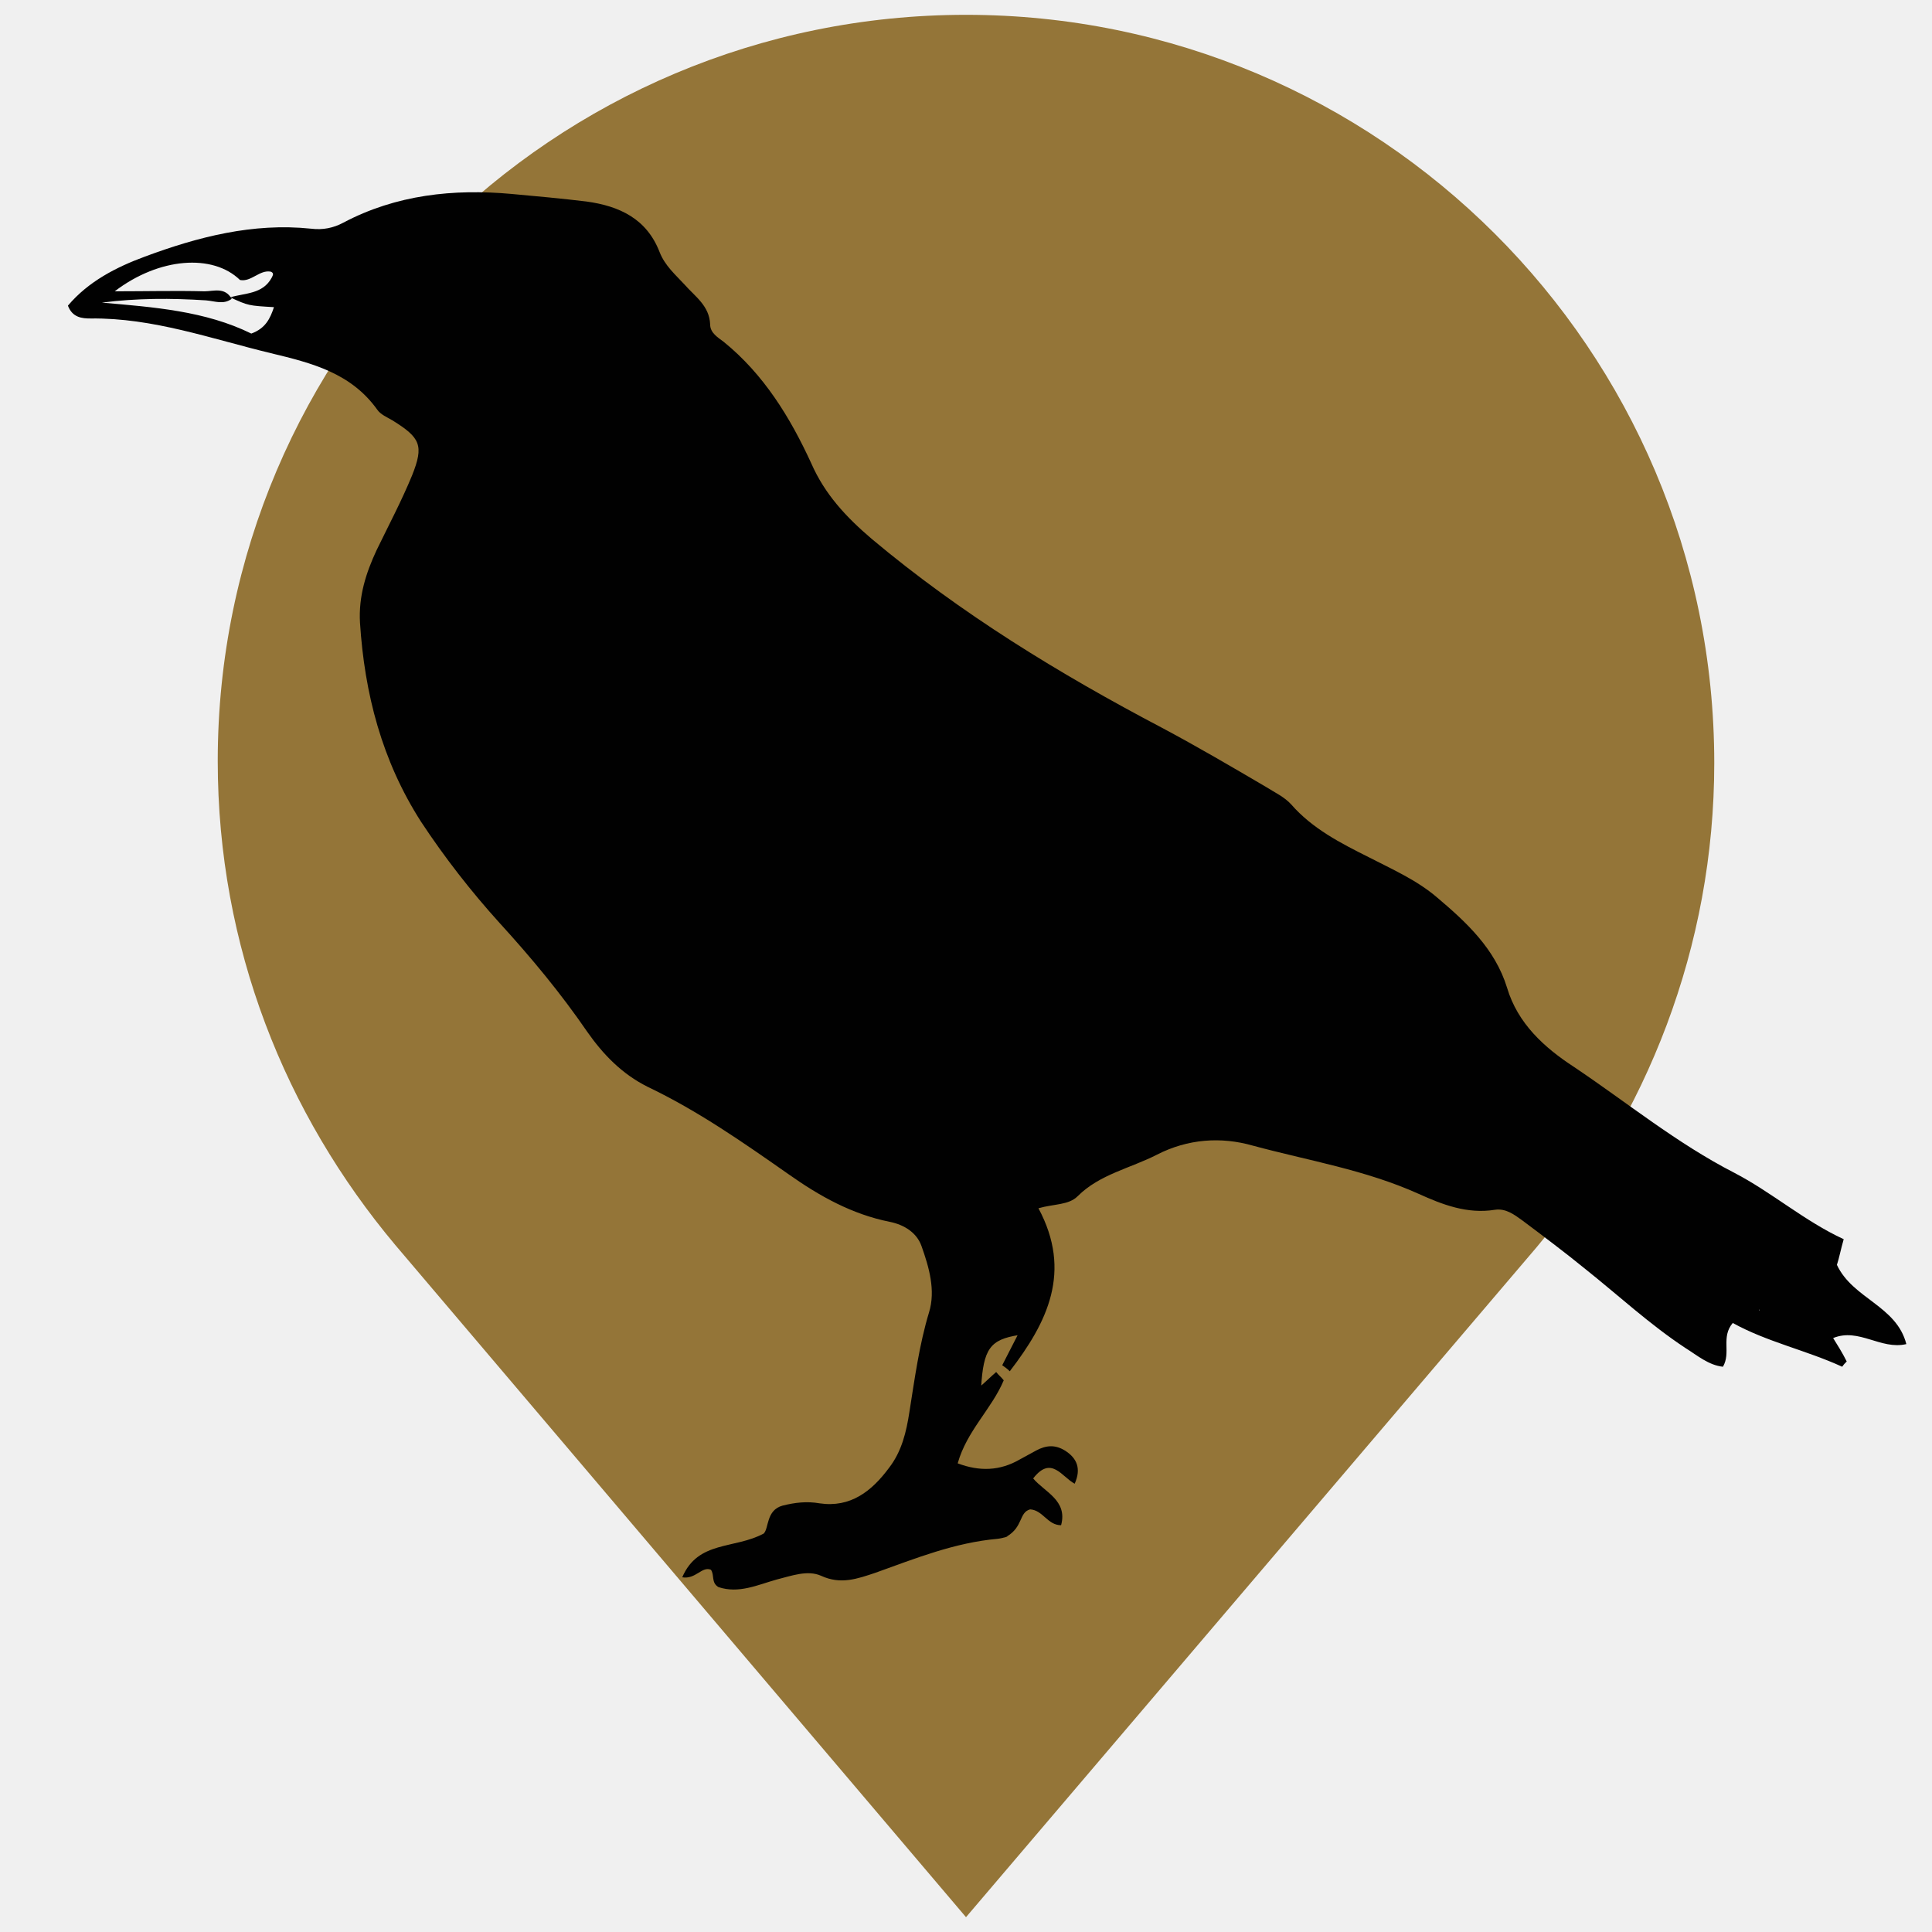
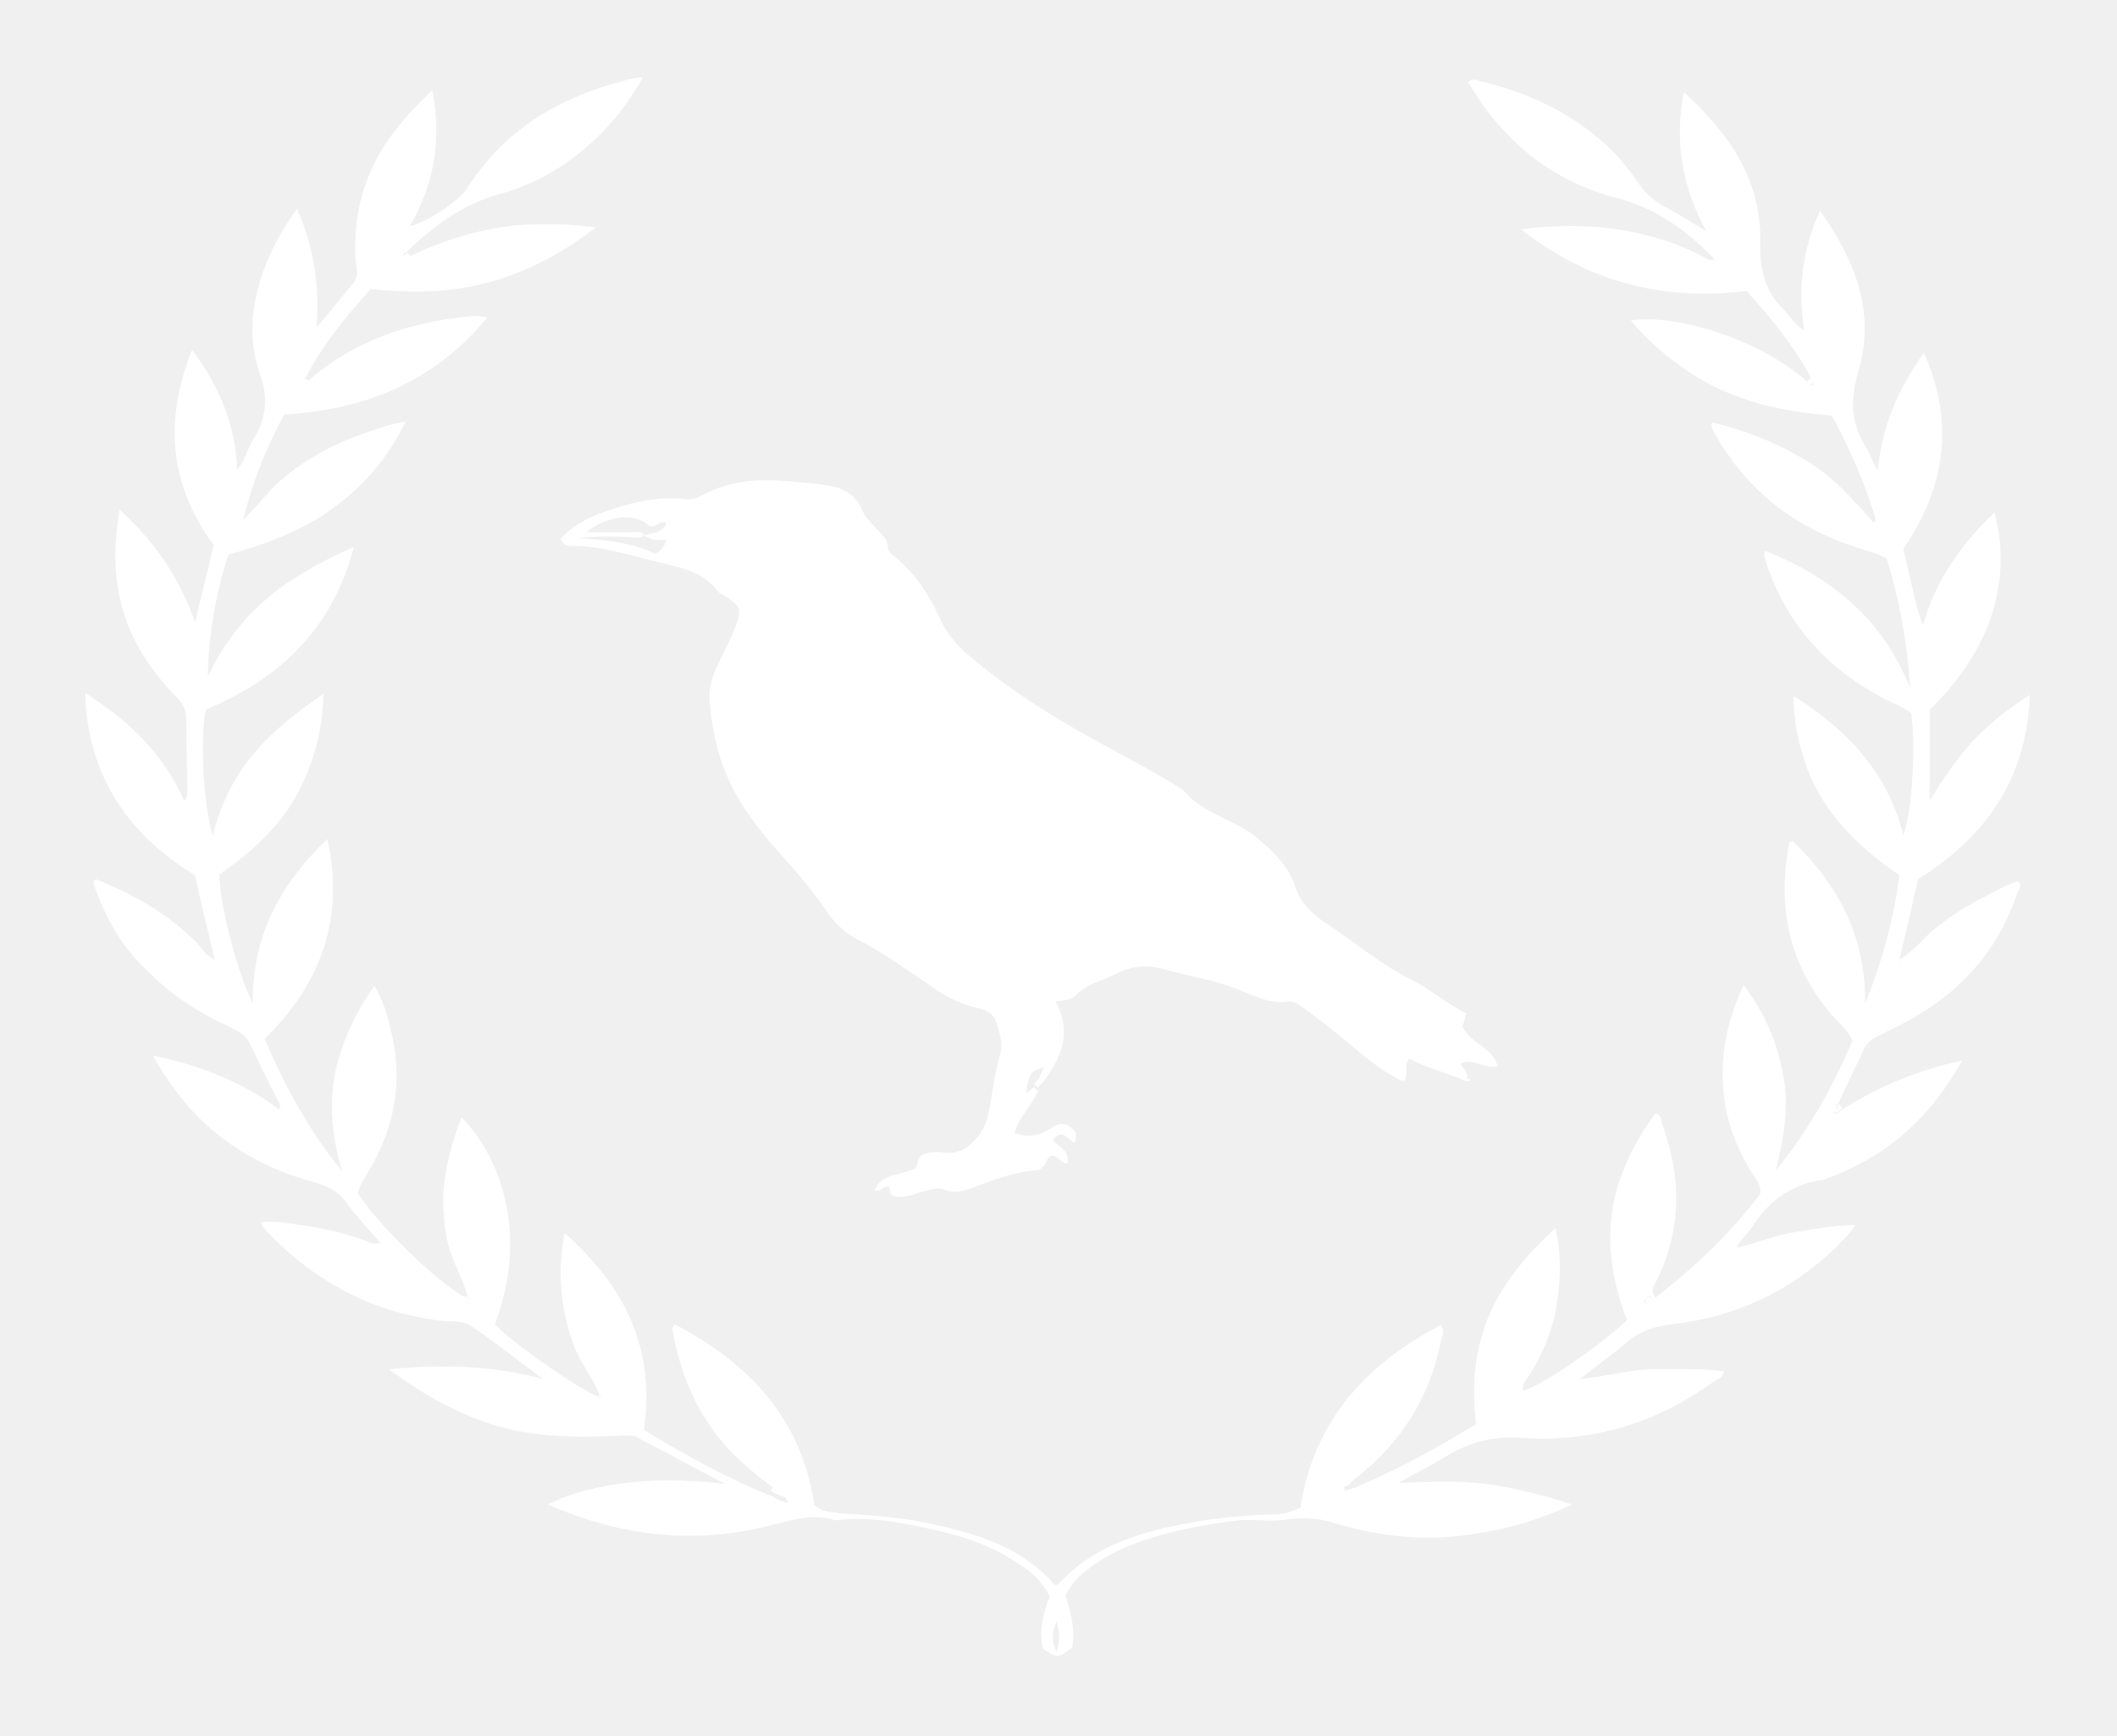
- <svg xmlns="http://www.w3.org/2000/svg" version="1.1" id="Layer_1" x="0px" y="0px" viewBox="0 0 256 256" style="enable-background:new 0 0 256 256;" xml:space="preserve">
+ <svg xmlns="http://www.w3.org/2000/svg" version="1.1" id="Layer_1" x="0px" y="0px" viewBox="0 0 216 177.1" style="enable-background:new 0 0 216 177.1;" xml:space="preserve">
  <style type="text/css">
- 	.st0{fill:#947538;}
- 	.st1{fill:#010101;}
+ 	.st0{fill:#FFFFFF;}
</style>
-   <g transform="translate(128 128) scale(0.72 0.72)">
-     <g transform="translate(-175.05 -175.05) scale(3.89 3.89)">
-       <path class="st0" d="M80.4,35.4c0,8.7-3.2,16.7-8.4,22.9L45,90L18,58.2c-5.2-6.2-8.4-14.1-8.4-22.9C9.6,15.8,25.5,0,45,0    S80.4,15.8,80.4,35.4z" />
-     </g>
+   <g>
+     <path class="st0" d="M78.9,151.8c-1.6-1.2-3.2-2.5-4.6-4c-3.2-3.5-4.9-7.6-5.7-12.2c0-0.1,0.1-0.2,0.2-0.5c7.7,4,13,9.7,14.3,18.5   c0.9,0.7,1.8,0.7,2.7,0.8c3.1,0.2,6.2,0.4,9.3,1.1c4.7,1,9.2,2.4,12.5,6.2c0.2,0,0.4,0,0.4-0.1c3.7-4,8.6-5.4,13.8-6.3   c2.7-0.5,5.5-0.7,8.2-0.8c0.9,0,1.7-0.2,2.7-0.7c1.3-8.7,6.6-14.6,14.3-18.6c0.5,0.7,0.1,1.2,0,1.7c-1.1,5.6-4,10.2-8.4,13.7   c-0.3,0.2-0.6,0.5-0.9,0.8c-0.2,0.2-0.5,0.3-0.7,0.4c-0.4,0.4-1.1,0.4-1.3,1.1c-0.1,0-0.2,0-0.2,0c0,0,0,0,0.2-0.1   c0.6-0.1,1.1-0.3,1.6-0.7c0.3-0.1,0.5-0.2,0.9-0.3c4.3-1.8,8.3-4,12.4-6.5c-0.5-4.3-0.1-8.3,1.8-12.1c1.5-3,3.7-5.5,6.3-7.9   c0.7,3,0.5,5.8,0,8.6c-0.5,2.3-1.4,4.4-2.6,6.3c-0.3,0.5-0.9,1-0.7,1.7c1.7-0.4,7.6-4.4,10.6-7.2c-1.6-4.2-2.3-8.6-1.1-13.1   c0.8-2.9,2.2-5.6,4-8c0.7,0.2,0.6,0.7,0.7,1.1c2,5.5,2,10.9-0.7,16.2c-0.2,0.4-0.5,0.8,0,1.5c4-3.1,7.7-6.6,10.7-10.6   c0.1-1-0.5-1.6-0.9-2.2c-1.2-2-2.2-4.2-2.6-6.5c-0.8-4.2-0.2-8.3,1.8-12.6c2.1,2.8,3.4,5.7,4,9c0.7,3.3,0.1,6.6-0.7,9.9   c3.3-4,5.8-8.5,7.8-13.2c-0.4-1-1.1-1.6-1.7-2.2c-4.6-5.1-6-11-4.8-17.7c0-0.2,0.1-0.4,0.4-0.5c4.7,4.5,7.5,9.9,7.4,16.6   c1.7-4.2,2.9-8.5,3.5-13.1c-3.8-2.6-7.1-5.7-9-9.9c-1.1-2.6-1.8-5.3-1.8-8.4c5.5,3.5,9.6,7.8,11.2,14.2c0.9-2.2,1.3-9.3,0.8-12.4   c-0.8-0.7-1.8-1-2.7-1.5c-6-3.1-10.1-7.7-12.2-14.2c0-0.2-0.1-0.4-0.1-0.5c0,0,0-0.1,0.1-0.4c3.3,1.3,6.3,3,8.9,5.4   c2.6,2.3,4.5,5.2,5.9,8.6c-0.3-4.7-1.1-9-2.4-13.2c-0.9-0.6-1.8-0.7-2.6-1c-6.5-2-11.5-5.7-14.9-11.7c-0.2-0.3-0.3-0.6-0.4-0.9   c0,0,0-0.1,0.1-0.3c4.1,1,8,2.6,11.5,5.2c1.8,1.4,3.2,3.1,4.7,4.7c0.1,0.2,0.2,0.4,0.4,0.2c0.1-0.1,0-0.4,0-0.5   c-1.1-3.6-2.6-7-4.4-10.3c-5.2-0.4-10.1-1.5-14.5-4.4c-2.2-1.5-4.3-3.2-6-5.3c4.1-0.7,12.6,1.6,17.7,6c0.1,0.1,0.2,0.2,0.4,0.3   c0.2,0.1,0.2,0.4,0.5,0.3c0.1-0.3,0-0.5-0.2-0.6c-0.1-0.2-0.2-0.4-0.2-0.5c-1.7-3-3.8-5.7-6.4-8.5c-8.3,1-16-0.8-23-6.3   c3-0.4,5.6-0.4,8.3-0.2c3.6,0.4,7.1,1.3,10.3,3c0.4,0.2,0.8,0.5,1.3,0.2c-0.1,0.1-0.1,0.2,0,0.3c0,0,0-0.1,0-0.1   c0.1-0.2,0,0.1-0.1-0.1c-2.8-2.9-5.9-5.2-10-6.3c-6.3-1.6-11.2-5.4-14.7-11c-0.2-0.3-0.3-0.5-0.5-0.8c0.5-0.5,0.9-0.2,1.3-0.1   c3,0.7,5.9,1.8,8.6,3.4c3,1.8,5.5,4,7.4,6.9c0.7,1,1.5,1.8,2.6,2.4c1.5,0.8,2.9,1.7,4.4,2.6c-2.4-4.4-3.3-9-2.3-14.2   c4.6,4.2,7.9,8.9,7.8,15.2c-0.1,2.9,0.5,5.3,2.7,7.3c0.5,0.5,0.8,1.3,1.8,1.8c-0.7-4.3-0.2-8.2,1.6-12.2c3.6,5.1,5.7,10.4,3.9,16.4   c-0.8,2.8-0.8,5.1,0.7,7.6c0.5,0.7,0.7,1.6,1.3,2.5c0.4-4.5,2.1-8.4,4.7-12c2.5,5.6,3.1,12.4-2.1,20c0.3,1.3,0.6,2.6,0.9,3.9   c0.3,1.3,0.6,2.6,1.1,3.9c1.3-4.6,3.9-8.3,7.3-11.5c1.8,6.7-0.2,13.9-6.6,20.1c0,1.5,0,3,0,4.6c0,1.6,0,3.1,0,4.7   c1.3-2.2,2.7-4.2,4.4-6.1c1.7-1.8,3.6-3.3,5.8-4.7c-0.3,8.6-4.5,14.5-11.4,18.8c-0.6,2.7-1.2,5.3-1.9,8.2c1.7-1,2.6-2.4,3.8-3.3   c1.3-1,2.6-1.9,4.1-2.7c1.4-0.7,2.7-1.5,4.2-2c0.5,0.5,0,0.9-0.1,1.3c-2,5.9-5.9,10.2-11.4,13.1c-0.9,0.5-1.8,0.9-2.8,1.4   c-0.6,0.3-1.1,0.7-1.4,1.3c-0.9,1.9-1.8,3.8-2.7,5.7c-0.1,0.2-0.2,0.4-0.2,0.5c-0.1,0.1-0.2,0.2-0.2,0.3c0.1,0.3,0.3,0.1,0.5,0   c0.1-0.1,0.3-0.2,0.4-0.3c3.7-2.4,7.7-4,12.2-5c-3.2,5.8-7.7,9.8-13.7,12c-0.2,0.1-0.5,0.2-0.7,0.2c-3.2,0.5-5.5,2.3-7.1,4.9   c-0.4,0.6-1.1,1.1-1.5,2c2.2-0.5,4-1.3,6-1.6c2-0.3,3.9-0.7,6.1-0.7c-0.6,1-1.4,1.6-2,2.3c-4.7,4.5-10.3,7.1-16.7,7.8   c-1.6,0.2-3,0.6-4.3,1.6c-1.6,1.4-3.4,2.6-5.1,4c2.4-0.2,4.7-0.9,7.2-1c2.5,0,4.9-0.1,7.5,0.2c-0.1,0.7-0.7,0.8-1.1,1.1   c-5.8,4.2-12.4,6.2-19.5,5.7c-2.8-0.2-5.3,0.4-7.6,1.8c-1.6,1-3.3,1.8-5,2.8c3-0.1,5.9-0.3,8.9,0.1c2.9,0.4,5.8,1.1,8.8,2.1   c-3.2,1.5-6.2,2.4-9.4,2.9c-5,0.9-9.9,0.5-14.8-1c-1.6-0.5-3.1-0.6-4.8-0.4c-1.6,0.3-3.2,0-4.9,0.1c-3.4,0.4-6.7,1-9.9,2.1   c-1.8,0.6-3.7,1.5-5.2,2.6c-1.1,0.8-2,1.6-2.7,3c0.6,1.7,1,3.5,0.7,5.3c-1.5,1.1-1.5,1.1-3,0.1c-0.4-1.8,0-3.6,0.7-5.3   c-0.7-1.5-1.8-2.5-3.1-3.3c-2.7-1.9-5.8-2.9-9.1-3.6c-3.1-0.7-6.3-1.3-9.5-0.9c-0.1,0-0.1,0-0.2,0c-2.6-0.8-4.9,0.2-7.3,0.7   c-7.6,1.8-14.9,0.8-22-2.3c3.7-1.9,10.1-3.1,18.1-2.1c-3.1-1.6-6-3.2-8.9-4.7c-0.7-0.4-1.5-0.2-2.3-0.2c-4.2,0.2-8.4,0.1-12.4-1.1   c-3.8-1.2-7.2-3.1-10.7-5.7c5.5-0.5,10.6-0.4,15.7,1c-2.4-1.8-4.8-3.7-7.3-5.4c-0.7-0.5-1.8-0.5-2.7-0.5c-7.3-0.8-13.3-4-18.3-9.3   c-0.2-0.2-0.4-0.4-0.4-0.8c1.6-0.2,3.2,0.2,4.7,0.4c2,0.3,4,0.8,5.9,1.5c0.5,0.2,0.9,0.4,1.5,0.2l0,0c-1.1-1.3-2.3-2.5-3.3-3.9   c-0.9-1.3-2-1.9-3.5-2.3c-4.1-1.1-7.8-3-10.9-5.8c-2.2-2-3.9-4.3-5.5-7.1c4.9,1,9.1,2.7,12.9,5.5c0.1,0.1,0.3,0.3,0.4,0.4   c0.2,0.1,0-0.3,0.1,0c0,0,0,0.1,0,0.1c-0.1,0.1-0.2,0-0.2-0.1c0-0.2-0.2-0.4-0.4-0.3c0.4-0.5,0-0.9-0.2-1.3   c-0.9-1.8-1.8-3.6-2.7-5.5c-0.4-0.9-1.2-1.3-2-1.7c-3.1-1.4-5.8-3.1-8.2-5.5c-2.7-2.4-4.5-5.5-5.7-9c-0.1-0.2-0.1-0.4,0.2-0.6   c3.7,1.5,7.3,3.5,10.2,6.4c0.5,0.5,0.9,1.3,1.6,1.6c0.1,0.1,0.2,0.2,0.2,0.3c0.2-0.2,0.1-0.3,0-0.5c-0.6-2.7-1.3-5.3-1.9-8.2   C13.3,85.3,8.9,79.3,8.7,70.7c4.4,2.8,7.9,6.1,10.1,11c0.4-0.5,0.3-1,0.3-1.4c0-2.2-0.1-4.4-0.1-6.7c0-1-0.2-1.7-0.9-2.4   c-2.2-2.2-4-4.7-5.1-7.6c-1.4-3.7-1.5-7.5-0.8-11.6c3.6,3.3,6.1,6.9,7.7,11.5c0.6-2.6,1.3-5.2,1.9-7.9c-4.5-6.1-5.1-12.7-2.2-19.9   c2.7,3.6,4.4,7.5,4.6,12.2c0.9-1,1-2.1,1.6-3c1.4-2.2,1.6-4.3,0.7-6.8c-1.4-4.1-0.7-8.1,1-12c0.7-1.6,1.6-3.1,2.8-4.8   c1.8,4,2.3,8,2,12.1c1.3-1.5,2.6-3.1,3.8-4.6c0.5-0.6,0.3-1.4,0.2-2.1c-0.2-3.2,0.2-6.2,1.5-9.2c1.4-3.2,3.6-5.7,6.3-8.3   c1,5.1,0.2,9.6-2.3,13.9c1.9-0.5,5-2.6,5.8-3.8c3.6-5.7,8.8-9,15.1-10.8c0.9-0.2,1.7-0.6,2.9-0.6c-1.1,1.9-2.2,3.5-3.6,5   c-3,3.3-6.7,5.7-11,6.9c-3.8,1-6.8,3.3-9.5,5.9c-0.2,0.2-0.5,0.2-0.3,0.6c0.3,0.1,0.5,0,0.7-0.2c3.4-1.6,6.9-2.7,10.7-3.1   c2.6-0.2,5.2-0.2,8.2,0.2c-3.5,2.7-7,4.5-10.9,5.6c-4,1.1-8,1.1-12.1,0.7c-2.5,2.8-4.9,5.7-6.6,9c-0.2,0.2-0.4,0.4-0.1,0.7   c0.2-0.1,0.3-0.2,0.4-0.4c4.4-3.8,9.6-5.7,15.3-6.4c0.9-0.1,1.8-0.3,2.9,0C44.3,39,37.2,41.8,29,42.3c-1.9,3.5-3.3,7-4.2,10.8   c1.1-1.2,2.2-2.4,3.3-3.6c1.2-1.1,2.5-2.1,3.9-2.9c1.5-0.9,3-1.6,4.6-2.2c1.5-0.5,3-1.1,4.8-1.4c-1.8,3.7-4.3,6.6-7.5,8.9   c-3.1,2.3-6.8,3.6-10.6,4.7c-1.3,4-2,8.1-2.1,12.4c0.5-0.9,0.9-1.8,1.5-2.7c0.6-0.9,1.2-1.8,2-2.7c0.7-0.9,1.6-1.7,2.5-2.5   c0.8-0.7,1.7-1.4,2.7-2s1.9-1.2,2.9-1.7c0.9-0.5,2-1,3.3-1.6c-2.2,8.5-7.7,13.5-15.1,16.6c-0.6,2.6-0.3,9.5,0.7,12.9   c0.8-3.3,2.2-6,4.1-8.3c2-2.4,4.4-4.3,7.2-6.2c-0.1,4-1.1,7.5-3,10.8c-1.9,3.2-4.7,5.6-7.6,7.6c-0.1,2.6,1.8,10.1,3.4,13.2   c-0.1-6.8,2.7-12.1,7.6-16.8c1.8,8.2-0.7,14.8-6.4,20.4c2.1,4.9,4.6,9.5,7.9,13.5c-1.2-4.1-1.5-8.2-0.1-12.3   c0.8-2.3,1.8-4.4,3.4-6.6c1.1,1.8,1.5,3.7,1.9,5.5c0.9,4.6,0.1,8.8-2.2,12.9c-0.5,0.9-1.1,1.7-1.4,2.7c2,3.3,8.9,9.9,11.3,10.8   c-0.6-2.2-1.8-4-2.2-6.1c-0.4-2.1-0.5-4.2-0.2-6.2c0.3-2.1,0.9-4.2,1.7-6.2c3.7,3.8,7,11.5,3.4,21.1c1.6,1.8,8.9,6.9,10.8,7.5   c-0.7-1.9-2-3.4-2.7-5.2c-0.7-1.8-1.1-3.6-1.3-5.5c-0.2-2-0.1-3.9,0.3-6.1c6.1,5.4,9.3,11.7,8.1,20.1c4.3,2.6,8.6,5,13.2,6.8   c0.5,0.4,1.1,0.5,1.6,0.7c0.1,0,0.2,0,0.2,0c0,0-0.2,0-0.3,0C80,152.2,79.4,152.1,78.9,151.8z M168.2,132.8   c0.2-0.1,0.5-0.3,0.2-0.5c-0.2-0.2-0.4,0.2-0.5,0.2c-0.1,0.2-0.2,0.4,0,0.5C168,133.1,168.1,132.9,168.2,132.8z M47.6,132.9   c0.1,0.1,0.2,0.2,0.3,0.2c0.2-0.1,0.1-0.3,0-0.5c-0.2-0.1-0.2-0.5-0.5-0.3C47.2,132.6,47.5,132.7,47.6,132.9z M107.8,168.5   c0.3-0.9,0.4-1.8,0-3.1C107.3,166.7,107.3,167.6,107.8,168.5z M160.6,141.3L160.6,141.3L160.6,141.3L160.6,141.3z M61.3,142.4   c0,0-0.1-0.1-0.1-0.1c0,0-0.1,0.1-0.1,0.1c0,0,0.1,0.1,0.2,0.1C61.3,142.5,61.3,142.4,61.3,142.4z M154.8,142.4   c0,0-0.1-0.1-0.1-0.1c0,0-0.1,0.1-0.1,0.1c0,0,0.1,0.1,0.2,0.1C154.7,142.5,154.8,142.4,154.8,142.4z M194,98.1   c0,0-0.1-0.1-0.1-0.1c0,0-0.1,0.1-0.1,0.1s0,0.1,0.1,0.1C193.9,98.1,194,98.1,194,98.1z M191.5,53.8l0.1-0.1h-0.1L191.5,53.8z    M24.4,53.6l-0.1,0.1h0.1L24.4,53.6z" />
+     <path class="st0" d="M149.5,110.3c-1.9-0.9-3.9-1.3-5.7-2.3c-0.6,0.7-0.1,1.5-0.5,2.3c-0.7-0.1-1.3-0.6-2-1   c-1.8-1.2-3.5-2.7-5.2-4.1c-1.1-0.9-2.2-1.7-3.3-2.5c-0.4-0.3-0.9-0.6-1.4-0.5c-1.5,0.2-2.7-0.3-4-0.8c-2.8-1.3-5.7-1.7-8.6-2.5   c-1.6-0.5-3.4-0.4-5,0.5c-1.4,0.7-3,1-4.1,2.2c-0.5,0.5-1.2,0.4-2,0.6c1.8,3.3,0.5,5.9-1.5,8.5c-0.1-0.1-0.3-0.2-0.4-0.3   c0.3-0.5,0.5-1.1,0.8-1.6l0-0.1l0.1,0.2c-1.5,0.2-1.8,0.7-2,2.7c-0.1,0-0.2,0-0.2,0s0.1,0,0.2,0c0.3-0.2,0.5-0.5,0.8-0.7   c0.1,0.2,0.3,0.3,0.4,0.4c-0.6,1.5-1.9,2.6-2.4,4.3c1.1,0.4,2.2,0.4,3.2-0.2c0.3-0.2,0.6-0.3,0.9-0.5c0.5-0.3,1-0.3,1.5,0   c0.6,0.4,0.9,0.9,0.5,1.7c-0.7-0.4-1.2-1.5-2.2-0.3c0.6,0.7,1.8,1.1,1.5,2.4c-0.7,0-0.9-0.8-1.6-0.8c-0.6,0.2-0.4,0.9-1.2,1.4   c0.2,0-0.2,0.1-0.5,0.1c-2.2,0.2-4.3,1-6.4,1.8c-0.9,0.3-1.8,0.6-2.8,0.2c-0.7-0.3-1.5,0-2.3,0.2c-1,0.3-2,0.7-3,0.4   c-0.4-0.2-0.2-0.6-0.4-0.9c-0.5-0.2-0.8,0.5-1.5,0.4c0.8-1.9,2.7-1.5,4.2-2.3c0.3-0.3,0.1-1.2,1-1.5c0.6-0.2,1.3-0.2,1.9-0.1   c1.6,0.2,2.7-0.6,3.6-1.8c0.7-0.9,0.9-1.9,1.1-2.9c0.3-1.7,0.5-3.5,1-5.2c0.4-1.1,0-2.4-0.4-3.5c-0.2-0.7-0.9-1.1-1.6-1.3   c-2-0.4-3.7-1.3-5.3-2.5c-2.4-1.6-4.7-3.3-7.3-4.6c-1.3-0.7-2.3-1.7-3.1-2.9c-1.4-2-2.9-3.8-4.6-5.7c-1.5-1.6-2.9-3.4-4.1-5.3   c-2-3.2-2.9-6.7-3.2-10.4c-0.1-1.4,0.3-2.6,0.9-3.8c0.6-1.3,1.3-2.6,1.8-3.9c0.6-1.6,0.4-2-1-2.9c-0.3-0.2-0.6-0.3-0.8-0.5   c-1.4-1.9-3.4-2.4-5.5-2.9c-3.1-0.7-6.1-1.8-9.4-1.8c-0.4,0-0.9,0-1.2-0.7c1.1-1.3,2.5-2,4-2.6c2.7-1,5.6-1.8,8.6-1.5   c0.6,0.1,1.2,0,1.7-0.3c2.7-1.5,5.7-1.8,8.8-1.5c1.3,0.1,2.6,0.2,3.9,0.4c1.7,0.2,3.1,0.9,3.8,2.6c0.3,0.7,0.8,1.2,1.3,1.7   c0.5,0.6,1.3,1.1,1.3,2.1c0,0.4,0.4,0.7,0.7,0.9c2.1,1.7,3.5,3.9,4.6,6.3c0.7,1.6,1.8,2.8,3.1,3.9c4.6,3.9,9.8,7,15.1,9.8   c1.8,1,3.7,2,5.5,3.1c0.4,0.3,0.9,0.5,1.3,0.9c1.1,1.3,2.6,2,4,2.7c1.2,0.6,2.5,1.2,3.5,2.1c1.5,1.3,3,2.7,3.7,4.7   c0.5,1.8,1.9,3.1,3.5,4.1c2.7,1.8,5.3,4,8.3,5.5c2,1,3.7,2.5,5.7,3.5c-0.2,0.5-0.2,1-0.4,1.3c0.8,1.8,3.1,2.1,3.6,4.1   c-1.3,0.3-2.5-0.9-3.8-0.3c0.2,0.3,0.5,0.7,0.7,1.2C149.7,110.1,149.6,110.1,149.5,110.3z M145.4,107.4c0.1-0.1,0.2-0.2,0.3,0   l0,0.1C145.5,107.5,145.4,107.4,145.4,107.4c-0.2-0.2-0.2,0.2-0.2-0.1c0,0,0-0.1,0-0.1C145.2,107.2,145.3,107.3,145.4,107.4z    M65.7,54.6c0.8-0.2,1.7-0.2,2.2-1c0.1-0.2,0.1-0.2,0-0.3c-0.6-0.1-1,0.5-1.6,0.4c-1.4-1.4-4.2-1.2-6.5,0.6c1.7,0,3.2,0,4.7,0   C64.8,54.3,65.4,54.1,65.7,54.6c-0.4,0.4-0.8,0.2-1.3,0.2c-1.8-0.1-3.6-0.1-5.4,0.1c2.7,0.2,5.4,0.4,7.8,1.6c0.7-0.3,1-0.8,1.2-1.4   C66.6,55.1,66.6,55.1,65.7,54.6z" />
+     <path class="st0" d="M149.8,110c0.1,0.1,0.2,0.2,0.2,0.2c-0.1,0.2-0.3,0.1-0.5,0C149.6,110.1,149.7,110.1,149.8,110z" />
+     <path class="st0" d="M106.2,110.5c-0.1,0.2-0.2,0.3-0.3,0.5c-0.1-0.2-0.3-0.3-0.4-0.4c0.1-0.1,0.2-0.2,0.3-0.4   C105.9,110.2,106.1,110.3,106.2,110.5z" />
+     <path class="st0" d="M135.7,152.8c0.2-0.7,0.8-0.7,1.3-1.1c0.1,0.1,0.2,0.3,0.3,0.4C136.8,152.5,136.3,152.7,135.7,152.8   L135.7,152.8z" />
+     <path class="st0" d="M80.2,152.8c-0.6-0.2-1.1-0.4-1.6-0.7c0.1-0.1,0.2-0.3,0.4-0.4C79.3,152.1,80,152.2,80.2,152.8L80.2,152.8z" />
+     <path class="st0" d="M41.9,26.2c-0.2,0.2-0.4,0.4-0.7,0.2c-0.2-0.3,0.2-0.4,0.3-0.6C41.7,25.9,41.8,26,41.9,26.2z" />
+     <path class="st0" d="M135.7,152.8c-0.1,0-0.2,0.1-0.2,0.1C135.5,152.9,135.6,152.9,135.7,152.8L135.7,152.8z" />
+     <path class="st0" d="M184.7,38.6c0.2,0.1,0.4,0.3,0.2,0.6c-0.3,0.1-0.4-0.2-0.5-0.3C184.5,38.8,184.6,38.7,184.7,38.6z" />
+     <path class="st0" d="M80.1,152.9c0.1,0,0.2,0,0.3,0C80.4,152.9,80.3,152.9,80.1,152.9L80.1,152.9z" />
+     <path class="st0" d="M31.5,38.9c-0.1,0.1-0.3,0.2-0.4,0.4c-0.4-0.3-0.2-0.5,0.1-0.7C31.2,38.6,31.3,38.8,31.5,38.9z" />
+     <path class="st0" d="M187.6,113.4c-0.2,0.1-0.4,0.3-0.5,0c0,0,0.1-0.2,0.2-0.3C187.5,113.2,187.6,113.3,187.6,113.4z" />
+     <path class="st0" d="M28.8,114c-0.1-0.1-0.3-0.3-0.4-0.4l-0.1,0C28.6,113.6,28.8,113.7,28.8,114C28.8,114,28.8,114,28.8,114z" />
+     <path class="st0" d="M28.8,114c0,0.2,0,0.2,0.2,0.1c0,0,0-0.1,0-0.1C28.8,113.7,29.1,114.1,28.8,114L28.8,114z" />
+     <path class="st0" d="M38.7,127.3L38.7,127.3L38.7,127.3z" />
+     <path class="st0" d="M47.6,132.9c-0.2-0.2-0.5-0.3-0.2-0.5c0.3-0.2,0.4,0.2,0.5,0.3C47.8,132.7,47.8,132.8,47.6,132.9z" />
+     <path class="st0" d="M167.9,132.6c0.2-0.1,0.2-0.5,0.5-0.2c0.3,0.2,0,0.4-0.2,0.5C168.1,132.8,168.1,132.7,167.9,132.6z" />
+     <path class="st0" d="M47.9,132.6c0.1,0.2,0.2,0.4,0,0.5c0,0-0.2-0.2-0.3-0.2C47.8,132.8,47.8,132.7,47.9,132.6z" />
+     <path class="st0" d="M168.2,132.8c-0.1,0.1-0.2,0.2-0.2,0.2c-0.2-0.1-0.1-0.3,0-0.5C168.1,132.7,168.1,132.8,168.2,132.8z" />
+     <polygon class="st0" points="160.6,141.3 160.5,141.2 160.6,141.2  " />
+     <path class="st0" d="M61.3,142.4c0,0,0,0.1-0.1,0.1c0,0-0.1-0.1-0.2-0.1c0,0,0.1-0.1,0.1-0.1C61.2,142.3,61.3,142.4,61.3,142.4z" />
+     <path class="st0" d="M154.8,142.4c0,0,0,0.1-0.1,0.1c0,0-0.1-0.1-0.2-0.1c0,0,0.1-0.1,0.1-0.1C154.7,142.3,154.8,142.4,154.8,142.4   z" />
+     <path class="st0" d="M174.9,26.4c0.1,0.2,0.2-0.1,0.1,0.1c0,0,0,0.1,0,0.1C174.8,26.5,174.8,26.5,174.9,26.4L174.9,26.4z" />
+     <path class="st0" d="M194,98.1c0,0-0.1,0.1-0.1,0.1c0,0-0.1-0.1-0.1-0.1c0,0,0.1-0.1,0.1-0.1C194,98,194,98,194,98.1z" />
+     <path class="st0" d="M22,97.7c0.1,0.2,0.2,0.3,0,0.5c-0.1-0.1-0.2-0.2-0.2-0.3C21.8,97.8,21.9,97.7,22,97.7z" />
+     <polygon class="st0" points="191.5,53.8 191.5,53.7 191.6,53.7  " />
+     <polygon class="st0" points="24.4,53.6 24.4,53.7 24.3,53.7  " />
+     <path class="st0" d="M187.4,113.1c0.1-0.2,0.2-0.4,0.2-0.5c0.2,0.2,0.3,0.4,0.4,0.5c-0.1,0.1-0.3,0.2-0.4,0.3   C187.6,113.3,187.5,113.2,187.4,113.1z" />
  </g>
-   <path class="st1" d="M244.1,181.1c-4.8-2.2-10-3.3-14.5-5.8c-1.6,1.9-0.2,3.9-1.3,5.8c-1.9-0.2-3.4-1.5-5-2.5  c-4.7-3.1-8.9-7-13.3-10.5c-2.7-2.2-5.5-4.3-8.3-6.4c-1.1-0.8-2.2-1.6-3.6-1.4c-3.7,0.6-7-0.7-10.1-2.1c-7.1-3.2-14.6-4.4-22-6.4  c-4.2-1.2-8.6-0.9-12.7,1.2c-3.5,1.8-7.6,2.6-10.5,5.5c-1.2,1.2-3.1,1-5.2,1.6c4.5,8.4,1.2,15.1-3.8,21.6c-0.3-0.3-0.7-0.6-1-0.8  c0.7-1.4,1.4-2.7,2.1-4.1l-0.1-0.3l0.2,0.4c-3.8,0.6-4.7,1.8-5,7c-0.2,0-0.5-0.1-0.5-0.1s0.2,0,0.4-0.1c0.7-0.6,1.4-1.3,2.1-1.9  c0.3,0.4,0.7,0.7,1,1.1c-1.6,3.8-4.9,6.7-6.1,11c2.9,1.1,5.6,1,8.2-0.5c0.7-0.4,1.5-0.8,2.2-1.2c1.3-0.7,2.5-0.8,3.8,0  c1.6,1,2.2,2.4,1.3,4.4c-1.7-0.9-3.1-3.8-5.5-0.7c1.5,1.8,4.6,2.9,3.7,6.2c-1.8,0-2.4-2-4.1-2.1c-1.5,0.4-0.9,2.3-3.1,3.6  c0.4-0.1-0.4,0.2-1.2,0.3c-5.7,0.5-10.9,2.6-16.2,4.5c-2.4,0.8-4.6,1.6-7.2,0.4c-1.8-0.8-3.9,0-5.9,0.5c-2.5,0.7-5,1.9-7.7,1  c-1-0.6-0.5-1.6-1-2.3c-1.2-0.5-2,1.3-3.8,1c2.1-4.9,6.9-3.7,10.8-5.8c0.7-0.7,0.3-3.1,2.5-3.7c1.6-0.4,3.2-0.6,4.9-0.3  c4.1,0.6,6.9-1.6,9.2-4.7c1.7-2.2,2.3-4.8,2.7-7.4c0.7-4.4,1.3-8.9,2.6-13.2c0.9-2.9,0-6-1-8.8c-0.6-1.7-2.2-2.8-4.2-3.2  c-5-1-9.3-3.4-13.4-6.3c-6-4.2-12-8.4-18.7-11.6c-3.4-1.7-5.9-4.3-8-7.3c-3.5-5.1-7.4-9.8-11.6-14.4c-3.8-4.2-7.3-8.7-10.4-13.4  c-5.2-8.1-7.5-17-8.1-26.4c-0.2-3.5,0.8-6.6,2.2-9.6c1.6-3.3,3.3-6.5,4.7-9.9c1.6-4,1.1-5-2.6-7.3c-0.7-0.4-1.6-0.8-2-1.4  c-3.5-4.9-8.7-6.2-14.1-7.5C28,44.9,20.3,42.1,12,42.2c-1.1,0-2.4-0.1-3-1.7c2.7-3.2,6.4-5.1,10.2-6.5c7-2.6,14.3-4.5,22-3.7  c1.6,0.2,3-0.1,4.3-0.8c7-3.7,14.6-4.5,22.3-3.8c3.3,0.3,6.6,0.6,9.9,1c4.4,0.6,8,2.3,9.7,6.7c0.7,1.8,2.1,3,3.3,4.3  c1.4,1.6,3.3,2.8,3.4,5.3c0,1.1,1,1.7,1.8,2.3c5.3,4.3,8.8,10,11.6,16.1c1.8,4.1,4.6,7.1,8,10c11.8,9.9,24.9,17.9,38.4,25  c4.7,2.5,9.3,5.2,13.9,7.9c1.1,0.7,2.4,1.3,3.3,2.3c2.8,3.2,6.5,5.1,10.3,7c3.1,1.6,6.3,3,9,5.3c3.9,3.3,7.7,6.8,9.3,12  c1.4,4.7,4.9,7.9,8.9,10.5c7,4.7,13.6,10.1,21.2,14c5,2.6,9.3,6.4,14.5,8.8c-0.4,1.4-0.6,2.5-0.9,3.4c2.1,4.5,7.9,5.4,9.2,10.5  c-3.4,0.8-6.3-2.2-9.7-0.8c0.5,0.8,1.2,1.9,1.8,3.1C244.5,180.6,244.3,180.8,244.1,181.1z M233.5,173.7c0.3-0.3,0.5-0.4,0.8-0.1  l-0.1,0.3c-0.4,0.2-0.6,0-0.8-0.3c-0.5-0.5-0.3,0.5-0.3-0.1c0-0.1,0-0.2,0.1-0.3C233.2,173.4,233.3,173.5,233.5,173.7z M30.5,39.4  c2-0.6,4.3-0.4,5.5-2.6c0.2-0.4,0.3-0.6-0.1-0.8c-1.5-0.3-2.6,1.4-4.1,1.1c-3.6-3.5-10.7-3-16.6,1.5c4.3,0,8.1-0.1,11.9,0  c1.2,0,2.7-0.6,3.6,1c-1.1,0.8-2.2,0.3-3.4,0.2c-4.6-0.3-9.2-0.3-13.8,0.3c6.9,0.6,13.7,1.1,19.8,4.1c1.9-0.7,2.5-2,3-3.5  C32.9,40.5,32.9,40.5,30.5,39.4z" />
</svg>
